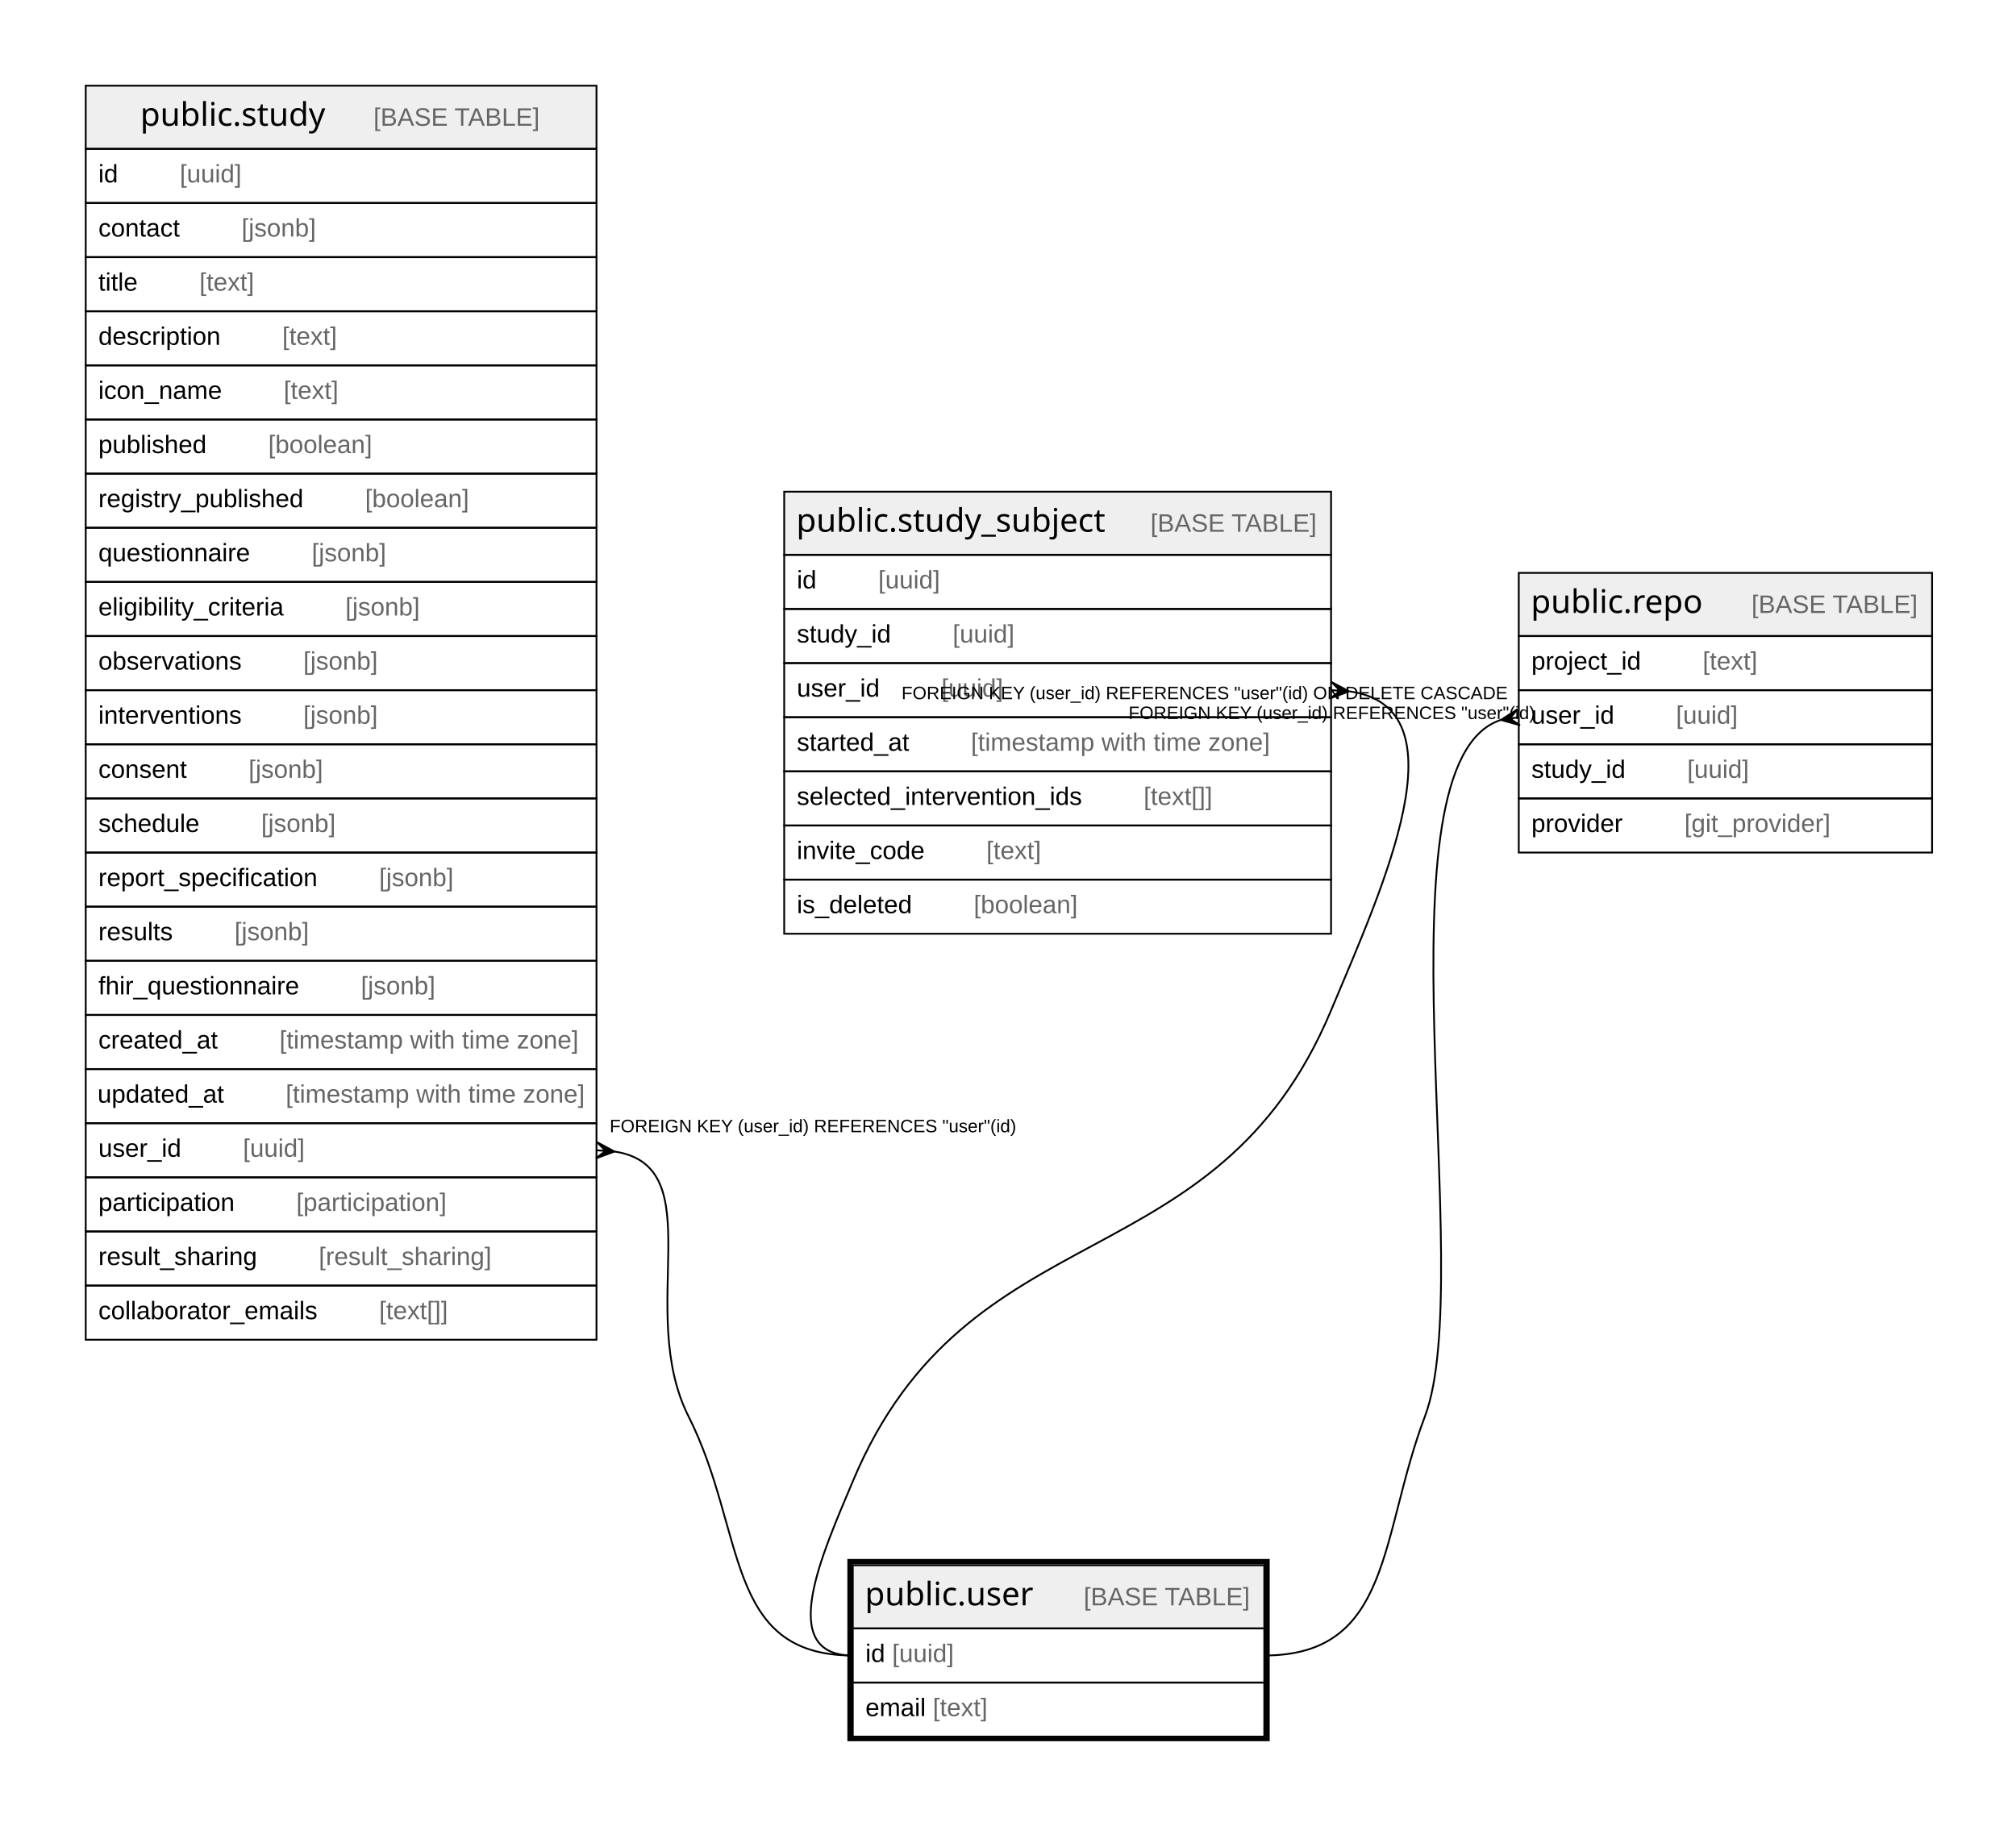
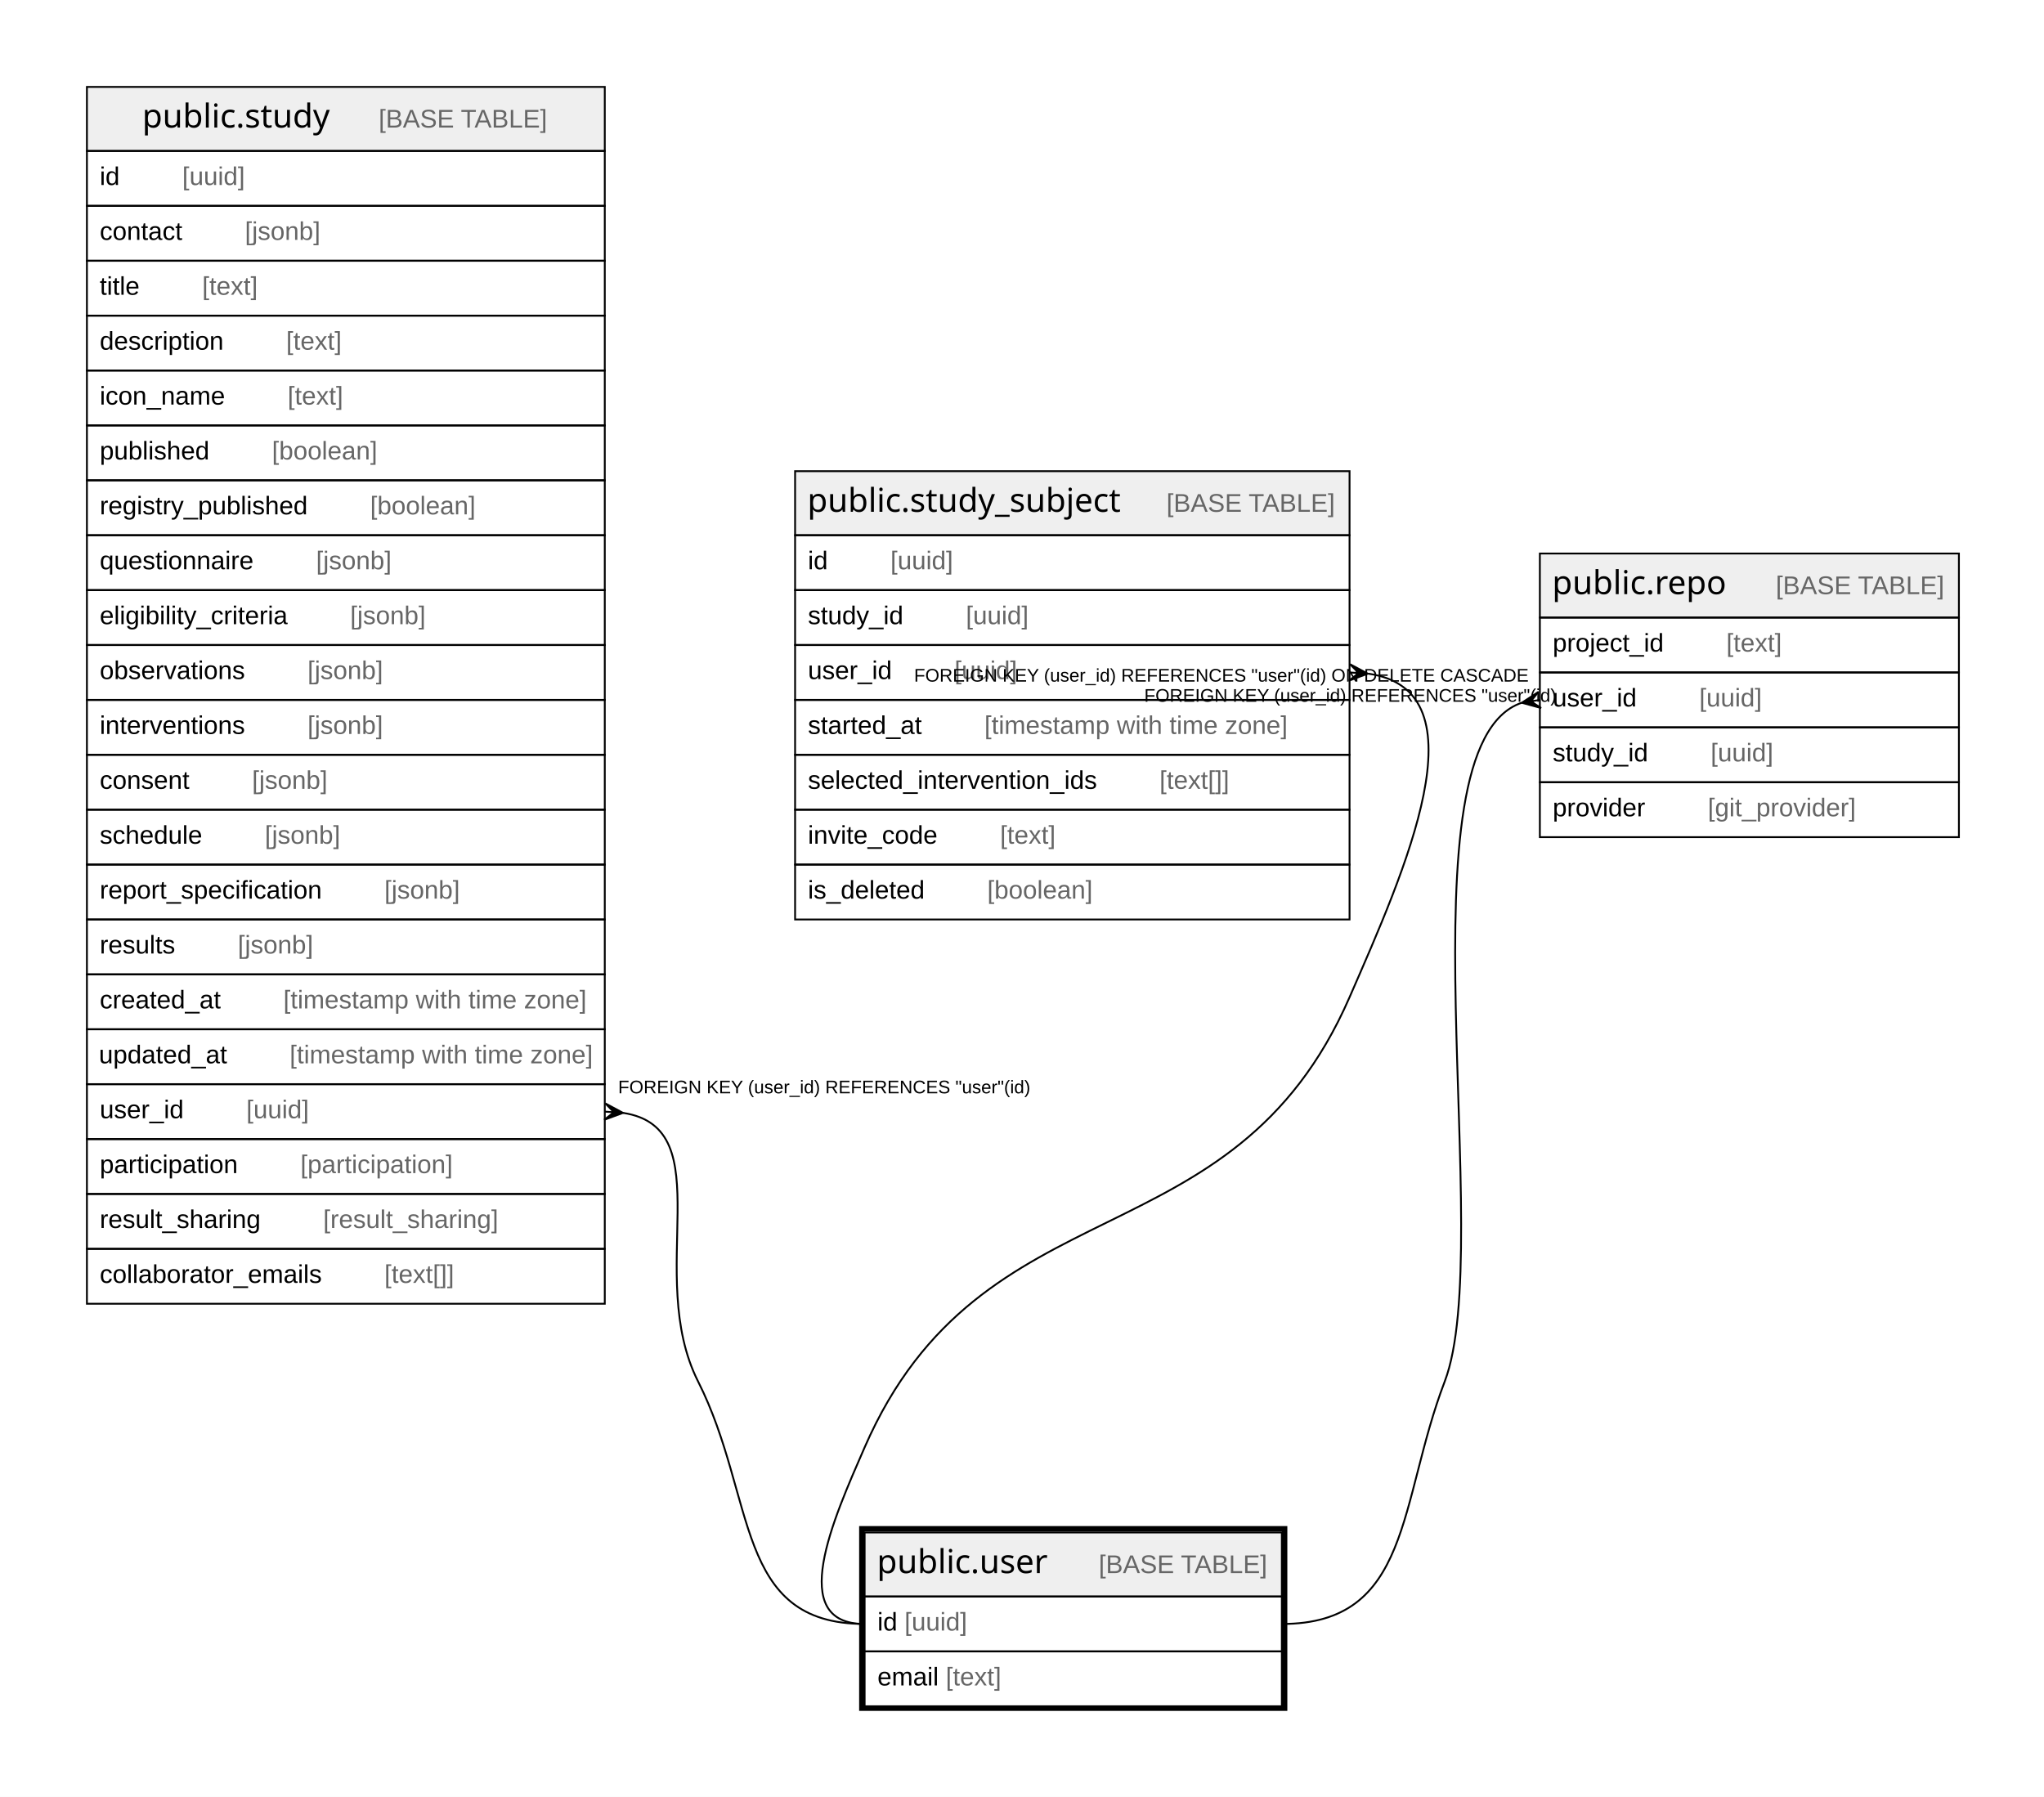
- <svg xmlns="http://www.w3.org/2000/svg" width="1117pt" height="1012pt" viewBox="0.00 0.00 1117.00 1012.00">
-   <g id="graph0" class="graph" transform="scale(1 1) rotate(0) translate(4 1008)">
-     <polygon fill="#ffffff" stroke="transparent" points="-4,4 -4,-1008 1113,-1008 1113,4 -4,4" />
+ <svg xmlns="http://www.w3.org/2000/svg" width="1117pt" height="982pt" viewBox="0.00 0.00 1117.00 982.00">
+   <g id="graph0" class="graph" transform="scale(1 1) rotate(0) translate(4 978)">
+     <polygon fill="#ffffff" stroke="transparent" points="-4,4 -4,-978 1113,-978 1113,4 -4,4" />
    <g id="node1" class="node">
      <polygon fill="#efefef" stroke="transparent" points="468.5,-105.5 468.5,-140.5 696.5,-140.5 696.5,-105.5 468.5,-105.5" />
      <polygon fill="none" stroke="#000000" points="468.5,-105.5 468.5,-140.5 696.5,-140.5 696.5,-105.5 468.5,-105.5" />
      <text text-anchor="start" x="475.209" y="-118.3" font-family="Arial Bold" font-size="18.00" fill="#000000">public.user</text>
      <text text-anchor="start" x="562.223" y="-118.3" font-family="Arial" font-size="14.00" fill="#000000">    </text>
      <text text-anchor="start" x="596.428" y="-118.3" font-family="Arial" font-size="14.00" fill="#666666">[BASE TABLE]</text>
      <polygon fill="none" stroke="#000000" points="468.5,-75.5 468.5,-105.5 696.5,-105.5 696.5,-75.5 468.5,-75.5" />
      <text text-anchor="start" x="475.5" y="-86.9" font-family="Arial" font-size="14.00" fill="#000000">id </text>
      <text text-anchor="start" x="490.28" y="-86.9" font-family="Arial" font-size="14.00" fill="#666666">[uuid]</text>
      <polygon fill="none" stroke="#000000" points="468.5,-45.5 468.5,-75.5 696.5,-75.5 696.5,-45.5 468.5,-45.5" />
      <text text-anchor="start" x="475.5" y="-56.9" font-family="Arial" font-size="14.00" fill="#000000">email </text>
      <text text-anchor="start" x="512.83" y="-56.9" font-family="Arial" font-size="14.00" fill="#666666">[text]</text>
      <polygon fill="none" stroke="#000000" stroke-width="3" points="467,-44.5 467,-142.5 698,-142.5 698,-44.5 467,-44.5" />
    </g>
    <g id="node2" class="node">
-       <polygon fill="#efefef" stroke="transparent" points="43.5,-925.5 43.5,-960.5 326.5,-960.5 326.5,-925.5 43.5,-925.5" />
-       <polygon fill="none" stroke="#000000" points="43.5,-925.5 43.5,-960.5 326.5,-960.5 326.5,-925.5 43.5,-925.5" />
-       <text text-anchor="start" x="73.704" y="-938.3" font-family="Arial Bold" font-size="18.00" fill="#000000">public.study</text>
-       <text text-anchor="start" x="168.728" y="-938.3" font-family="Arial" font-size="14.00" fill="#000000">    </text>
-       <text text-anchor="start" x="202.933" y="-938.3" font-family="Arial" font-size="14.00" fill="#666666">[BASE TABLE]</text>
-       <polygon fill="none" stroke="#000000" points="43.5,-895.5 43.5,-925.5 326.5,-925.5 326.5,-895.5 43.5,-895.5" />
-       <text text-anchor="start" x="50.5" y="-906.9" font-family="Arial" font-size="14.00" fill="#000000">id    </text>
-       <text text-anchor="start" x="95.594" y="-906.9" font-family="Arial" font-size="14.00" fill="#666666">[uuid]</text>
+       <polygon fill="#efefef" stroke="transparent" points="43.5,-895.5 43.5,-930.5 326.5,-930.5 326.5,-895.5 43.5,-895.5" />
+       <polygon fill="none" stroke="#000000" points="43.5,-895.5 43.5,-930.5 326.5,-930.5 326.5,-895.5 43.5,-895.5" />
+       <text text-anchor="start" x="73.704" y="-908.3" font-family="Arial Bold" font-size="18.00" fill="#000000">public.study</text>
+       <text text-anchor="start" x="168.728" y="-908.3" font-family="Arial" font-size="14.00" fill="#000000">    </text>
+       <text text-anchor="start" x="202.933" y="-908.3" font-family="Arial" font-size="14.00" fill="#666666">[BASE TABLE]</text>
      <polygon fill="none" stroke="#000000" points="43.5,-865.5 43.5,-895.5 326.5,-895.5 326.5,-865.5 43.5,-865.5" />
-       <text text-anchor="start" x="50.5" y="-876.9" font-family="Arial" font-size="14.00" fill="#000000">contact    </text>
-       <text text-anchor="start" x="129.834" y="-876.9" font-family="Arial" font-size="14.00" fill="#666666">[jsonb]</text>
+       <text text-anchor="start" x="50.5" y="-876.9" font-family="Arial" font-size="14.00" fill="#000000">id    </text>
+       <text text-anchor="start" x="95.594" y="-876.9" font-family="Arial" font-size="14.00" fill="#666666">[uuid]</text>
      <polygon fill="none" stroke="#000000" points="43.5,-835.5 43.5,-865.5 326.5,-865.5 326.5,-835.5 43.5,-835.5" />
-       <text text-anchor="start" x="50.5" y="-846.9" font-family="Arial" font-size="14.00" fill="#000000">title    </text>
-       <text text-anchor="start" x="106.482" y="-846.9" font-family="Arial" font-size="14.00" fill="#666666">[text]</text>
+       <text text-anchor="start" x="50.5" y="-846.9" font-family="Arial" font-size="14.00" fill="#000000">contact    </text>
+       <text text-anchor="start" x="129.834" y="-846.9" font-family="Arial" font-size="14.00" fill="#666666">[jsonb]</text>
      <polygon fill="none" stroke="#000000" points="43.5,-805.5 43.5,-835.5 326.5,-835.5 326.5,-805.5 43.5,-805.5" />
-       <text text-anchor="start" x="50.5" y="-816.9" font-family="Arial" font-size="14.00" fill="#000000">description    </text>
-       <text text-anchor="start" x="152.382" y="-816.9" font-family="Arial" font-size="14.00" fill="#666666">[text]</text>
+       <text text-anchor="start" x="50.5" y="-816.9" font-family="Arial" font-size="14.00" fill="#000000">title    </text>
+       <text text-anchor="start" x="106.482" y="-816.9" font-family="Arial" font-size="14.00" fill="#666666">[text]</text>
      <polygon fill="none" stroke="#000000" points="43.5,-775.5 43.5,-805.5 326.5,-805.5 326.5,-775.5 43.5,-775.5" />
-       <text text-anchor="start" x="50.5" y="-786.9" font-family="Arial" font-size="14.00" fill="#000000">icon_name    </text>
-       <text text-anchor="start" x="153.168" y="-786.9" font-family="Arial" font-size="14.00" fill="#666666">[text]</text>
+       <text text-anchor="start" x="50.5" y="-786.9" font-family="Arial" font-size="14.00" fill="#000000">description    </text>
+       <text text-anchor="start" x="152.382" y="-786.9" font-family="Arial" font-size="14.00" fill="#666666">[text]</text>
      <polygon fill="none" stroke="#000000" points="43.5,-745.5 43.5,-775.5 326.5,-775.5 326.5,-745.5 43.5,-745.5" />
-       <text text-anchor="start" x="50.5" y="-756.9" font-family="Arial" font-size="14.00" fill="#000000">published    </text>
-       <text text-anchor="start" x="144.614" y="-756.9" font-family="Arial" font-size="14.00" fill="#666666">[boolean]</text>
+       <text text-anchor="start" x="50.5" y="-756.9" font-family="Arial" font-size="14.00" fill="#000000">icon_name    </text>
+       <text text-anchor="start" x="153.168" y="-756.9" font-family="Arial" font-size="14.00" fill="#666666">[text]</text>
      <polygon fill="none" stroke="#000000" points="43.5,-715.5 43.5,-745.5 326.5,-745.5 326.5,-715.5 43.5,-715.5" />
-       <text text-anchor="start" x="50.5" y="-726.9" font-family="Arial" font-size="14.00" fill="#000000">registry_published    </text>
-       <text text-anchor="start" x="198.28" y="-726.9" font-family="Arial" font-size="14.00" fill="#666666">[boolean]</text>
+       <text text-anchor="start" x="50.5" y="-726.9" font-family="Arial" font-size="14.00" fill="#000000">published    </text>
+       <text text-anchor="start" x="144.614" y="-726.9" font-family="Arial" font-size="14.00" fill="#666666">[boolean]</text>
      <polygon fill="none" stroke="#000000" points="43.5,-685.5 43.5,-715.5 326.5,-715.5 326.5,-685.5 43.5,-685.5" />
-       <text text-anchor="start" x="50.5" y="-696.9" font-family="Arial" font-size="14.00" fill="#000000">questionnaire    </text>
-       <text text-anchor="start" x="168.73" y="-696.9" font-family="Arial" font-size="14.00" fill="#666666">[jsonb]</text>
+       <text text-anchor="start" x="50.5" y="-696.9" font-family="Arial" font-size="14.00" fill="#000000">registry_published    </text>
+       <text text-anchor="start" x="198.28" y="-696.9" font-family="Arial" font-size="14.00" fill="#666666">[boolean]</text>
      <polygon fill="none" stroke="#000000" points="43.5,-655.5 43.5,-685.5 326.5,-685.5 326.5,-655.5 43.5,-655.5" />
-       <text text-anchor="start" x="50.5" y="-666.9" font-family="Arial" font-size="14.00" fill="#000000">eligibility_criteria    </text>
-       <text text-anchor="start" x="187.356" y="-666.9" font-family="Arial" font-size="14.00" fill="#666666">[jsonb]</text>
+       <text text-anchor="start" x="50.5" y="-666.9" font-family="Arial" font-size="14.00" fill="#000000">questionnaire    </text>
+       <text text-anchor="start" x="168.73" y="-666.9" font-family="Arial" font-size="14.00" fill="#666666">[jsonb]</text>
      <polygon fill="none" stroke="#000000" points="43.5,-625.5 43.5,-655.5 326.5,-655.5 326.5,-625.5 43.5,-625.5" />
-       <text text-anchor="start" x="50.5" y="-636.9" font-family="Arial" font-size="14.00" fill="#000000">observations    </text>
-       <text text-anchor="start" x="164.058" y="-636.9" font-family="Arial" font-size="14.00" fill="#666666">[jsonb]</text>
+       <text text-anchor="start" x="50.5" y="-636.9" font-family="Arial" font-size="14.00" fill="#000000">eligibility_criteria    </text>
+       <text text-anchor="start" x="187.356" y="-636.9" font-family="Arial" font-size="14.00" fill="#666666">[jsonb]</text>
      <polygon fill="none" stroke="#000000" points="43.5,-595.5 43.5,-625.5 326.5,-625.5 326.5,-595.5 43.5,-595.5" />
-       <text text-anchor="start" x="50.5" y="-606.9" font-family="Arial" font-size="14.00" fill="#000000">interventions    </text>
-       <text text-anchor="start" x="164.055" y="-606.9" font-family="Arial" font-size="14.00" fill="#666666">[jsonb]</text>
+       <text text-anchor="start" x="50.5" y="-606.9" font-family="Arial" font-size="14.00" fill="#000000">observations    </text>
+       <text text-anchor="start" x="164.058" y="-606.9" font-family="Arial" font-size="14.00" fill="#666666">[jsonb]</text>
      <polygon fill="none" stroke="#000000" points="43.5,-565.5 43.5,-595.5 326.5,-595.5 326.5,-565.5 43.5,-565.5" />
-       <text text-anchor="start" x="50.5" y="-576.9" font-family="Arial" font-size="14.00" fill="#000000">consent    </text>
-       <text text-anchor="start" x="133.726" y="-576.9" font-family="Arial" font-size="14.00" fill="#666666">[jsonb]</text>
+       <text text-anchor="start" x="50.5" y="-576.9" font-family="Arial" font-size="14.00" fill="#000000">interventions    </text>
+       <text text-anchor="start" x="164.055" y="-576.9" font-family="Arial" font-size="14.00" fill="#666666">[jsonb]</text>
      <polygon fill="none" stroke="#000000" points="43.5,-535.5 43.5,-565.5 326.5,-565.5 326.5,-535.5 43.5,-535.5" />
-       <text text-anchor="start" x="50.5" y="-546.9" font-family="Arial" font-size="14.00" fill="#000000">schedule    </text>
-       <text text-anchor="start" x="140.724" y="-546.9" font-family="Arial" font-size="14.00" fill="#666666">[jsonb]</text>
+       <text text-anchor="start" x="50.5" y="-546.9" font-family="Arial" font-size="14.00" fill="#000000">consent    </text>
+       <text text-anchor="start" x="133.726" y="-546.9" font-family="Arial" font-size="14.00" fill="#666666">[jsonb]</text>
      <polygon fill="none" stroke="#000000" points="43.5,-505.5 43.5,-535.5 326.5,-535.5 326.5,-505.5 43.5,-505.5" />
-       <text text-anchor="start" x="50.5" y="-516.9" font-family="Arial" font-size="14.00" fill="#000000">report_specification    </text>
-       <text text-anchor="start" x="206.061" y="-516.9" font-family="Arial" font-size="14.00" fill="#666666">[jsonb]</text>
+       <text text-anchor="start" x="50.5" y="-516.9" font-family="Arial" font-size="14.00" fill="#000000">schedule    </text>
+       <text text-anchor="start" x="140.724" y="-516.9" font-family="Arial" font-size="14.00" fill="#666666">[jsonb]</text>
      <polygon fill="none" stroke="#000000" points="43.5,-475.5 43.5,-505.5 326.5,-505.5 326.5,-475.5 43.5,-475.5" />
-       <text text-anchor="start" x="50.5" y="-486.9" font-family="Arial" font-size="14.00" fill="#000000">results    </text>
-       <text text-anchor="start" x="125.928" y="-486.9" font-family="Arial" font-size="14.00" fill="#666666">[jsonb]</text>
+       <text text-anchor="start" x="50.5" y="-486.9" font-family="Arial" font-size="14.00" fill="#000000">report_specification    </text>
+       <text text-anchor="start" x="206.061" y="-486.9" font-family="Arial" font-size="14.00" fill="#666666">[jsonb]</text>
      <polygon fill="none" stroke="#000000" points="43.5,-445.5 43.5,-475.5 326.5,-475.5 326.5,-445.5 43.5,-445.5" />
-       <text text-anchor="start" x="50.5" y="-456.9" font-family="Arial" font-size="14.00" fill="#000000">fhir_questionnaire    </text>
-       <text text-anchor="start" x="195.953" y="-456.9" font-family="Arial" font-size="14.00" fill="#666666">[jsonb]</text>
+       <text text-anchor="start" x="50.5" y="-456.9" font-family="Arial" font-size="14.00" fill="#000000">results    </text>
+       <text text-anchor="start" x="125.928" y="-456.9" font-family="Arial" font-size="14.00" fill="#666666">[jsonb]</text>
      <polygon fill="none" stroke="#000000" points="43.5,-415.5 43.5,-445.5 326.5,-445.5 326.5,-415.5 43.5,-415.5" />
      <text text-anchor="start" x="50.5" y="-426.9" font-family="Arial" font-size="14.00" fill="#000000">created_at    </text>
      <text text-anchor="start" x="150.842" y="-426.9" font-family="Arial" font-size="14.00" fill="#666666">[timestamp with time zone]</text>
      <polygon fill="none" stroke="#000000" points="43.5,-385.5 43.5,-415.5 326.5,-415.5 326.5,-385.5 43.5,-385.5" />
      <text text-anchor="start" x="50.034" y="-396.9" font-family="Arial" font-size="14.00" fill="#000000">updated_at    </text>
      <text text-anchor="start" x="154.281" y="-396.9" font-family="Arial" font-size="14.00" fill="#666666">[timestamp with time zone]</text>
      <polygon fill="none" stroke="#000000" points="43.5,-355.5 43.5,-385.5 326.5,-385.5 326.5,-355.5 43.5,-355.5" />
      <text text-anchor="start" x="50.5" y="-366.9" font-family="Arial" font-size="14.00" fill="#000000">user_id    </text>
      <text text-anchor="start" x="130.602" y="-366.9" font-family="Arial" font-size="14.00" fill="#666666">[uuid]</text>
      <polygon fill="none" stroke="#000000" points="43.5,-325.5 43.5,-355.5 326.5,-355.5 326.5,-325.5 43.5,-325.5" />
      <text text-anchor="start" x="50.5" y="-336.9" font-family="Arial" font-size="14.00" fill="#000000">participation    </text>
      <text text-anchor="start" x="160.162" y="-336.9" font-family="Arial" font-size="14.00" fill="#666666">[participation]</text>
      <polygon fill="none" stroke="#000000" points="43.5,-295.5 43.5,-325.5 326.5,-325.5 326.5,-295.5 43.5,-295.5" />
      <text text-anchor="start" x="50.5" y="-306.9" font-family="Arial" font-size="14.00" fill="#000000">result_sharing    </text>
      <text text-anchor="start" x="172.608" y="-306.9" font-family="Arial" font-size="14.00" fill="#666666">[result_sharing]</text>
      <polygon fill="none" stroke="#000000" points="43.5,-265.5 43.5,-295.5 326.5,-295.5 326.5,-265.5 43.5,-265.5" />
      <text text-anchor="start" x="50.5" y="-276.9" font-family="Arial" font-size="14.00" fill="#000000">collaborator_emails    </text>
      <text text-anchor="start" x="206.047" y="-276.9" font-family="Arial" font-size="14.00" fill="#666666">[text[]]</text>
    </g>
    <g id="edge1" class="edge">
      <path fill="none" stroke="#000000" d="M336.51,-369.802C390.856,-361.54 347.898,-281.66 377.5,-223 409.685,-159.221 397.06,-90.5 468.5,-90.5" />
      <polygon fill="#000000" stroke="#000000" points="336.476,-369.804 326.187,-366.011 331.488,-370.152 326.5,-370.5 326.5,-370.5 326.5,-370.5 331.488,-370.152 326.813,-374.989 336.476,-369.804 336.476,-369.804" />
      <text text-anchor="start" x="333.786" y="-380.5" font-family="Arial" font-size="10.00" fill="#000000">FOREIGN KEY (user_id) REFERENCES "user"(id)</text>
    </g>
    <g id="node3" class="node">
-       <polygon fill="#efefef" stroke="transparent" points="430.5,-700.5 430.5,-735.5 733.5,-735.5 733.5,-700.5 430.5,-700.5" />
-       <polygon fill="none" stroke="#000000" points="430.5,-700.5 430.5,-735.5 733.5,-735.5 733.5,-700.5 430.5,-700.5" />
-       <text text-anchor="start" x="437.193" y="-713.3" font-family="Arial Bold" font-size="18.00" fill="#000000">public.study_subject</text>
-       <text text-anchor="start" x="599.239" y="-713.3" font-family="Arial" font-size="14.00" fill="#000000">    </text>
-       <text text-anchor="start" x="633.443" y="-713.3" font-family="Arial" font-size="14.00" fill="#666666">[BASE TABLE]</text>
-       <polygon fill="none" stroke="#000000" points="430.5,-670.5 430.5,-700.5 733.5,-700.5 733.5,-670.5 430.5,-670.5" />
-       <text text-anchor="start" x="437.5" y="-681.9" font-family="Arial" font-size="14.00" fill="#000000">id    </text>
-       <text text-anchor="start" x="482.594" y="-681.9" font-family="Arial" font-size="14.00" fill="#666666">[uuid]</text>
-       <polygon fill="none" stroke="#000000" points="430.5,-640.5 430.5,-670.5 733.5,-670.5 733.5,-640.5 430.5,-640.5" />
-       <text text-anchor="start" x="437.5" y="-651.9" font-family="Arial" font-size="14.00" fill="#000000">study_id    </text>
-       <text text-anchor="start" x="523.832" y="-651.9" font-family="Arial" font-size="14.00" fill="#666666">[uuid]</text>
-       <polygon fill="none" stroke="#000000" points="430.5,-610.5 430.5,-640.5 733.5,-640.5 733.5,-610.5 430.5,-610.5" />
-       <text text-anchor="start" x="437.5" y="-621.9" font-family="Arial" font-size="14.00" fill="#000000">user_id    </text>
-       <text text-anchor="start" x="517.602" y="-621.9" font-family="Arial" font-size="14.00" fill="#666666">[uuid]</text>
-       <polygon fill="none" stroke="#000000" points="430.5,-580.5 430.5,-610.5 733.5,-610.5 733.5,-580.5 430.5,-580.5" />
-       <text text-anchor="start" x="437.5" y="-591.9" font-family="Arial" font-size="14.00" fill="#000000">started_at    </text>
-       <text text-anchor="start" x="533.95" y="-591.9" font-family="Arial" font-size="14.00" fill="#666666">[timestamp with time zone]</text>
-       <polygon fill="none" stroke="#000000" points="430.5,-550.5 430.5,-580.5 733.5,-580.5 733.5,-550.5 430.5,-550.5" />
-       <text text-anchor="start" x="437.5" y="-561.9" font-family="Arial" font-size="14.00" fill="#000000">selected_intervention_ids    </text>
-       <text text-anchor="start" x="629.637" y="-561.9" font-family="Arial" font-size="14.00" fill="#666666">[text[]]</text>
-       <polygon fill="none" stroke="#000000" points="430.5,-520.5 430.5,-550.5 733.5,-550.5 733.5,-520.5 430.5,-520.5" />
-       <text text-anchor="start" x="437.5" y="-531.9" font-family="Arial" font-size="14.00" fill="#000000">invite_code    </text>
-       <text text-anchor="start" x="542.504" y="-531.9" font-family="Arial" font-size="14.00" fill="#666666">[text]</text>
-       <polygon fill="none" stroke="#000000" points="430.5,-490.5 430.5,-520.5 733.5,-520.5 733.5,-490.5 430.5,-490.5" />
-       <text text-anchor="start" x="437.5" y="-501.9" font-family="Arial" font-size="14.00" fill="#000000">is_deleted    </text>
-       <text text-anchor="start" x="535.504" y="-501.9" font-family="Arial" font-size="14.00" fill="#666666">[boolean]</text>
+       <polygon fill="#efefef" stroke="transparent" points="430.5,-685.5 430.5,-720.5 733.5,-720.5 733.5,-685.5 430.5,-685.5" />
+       <polygon fill="none" stroke="#000000" points="430.5,-685.5 430.5,-720.5 733.5,-720.5 733.5,-685.5 430.5,-685.5" />
+       <text text-anchor="start" x="437.193" y="-698.3" font-family="Arial Bold" font-size="18.00" fill="#000000">public.study_subject</text>
+       <text text-anchor="start" x="599.239" y="-698.3" font-family="Arial" font-size="14.00" fill="#000000">    </text>
+       <text text-anchor="start" x="633.443" y="-698.3" font-family="Arial" font-size="14.00" fill="#666666">[BASE TABLE]</text>
+       <polygon fill="none" stroke="#000000" points="430.5,-655.5 430.5,-685.5 733.5,-685.5 733.5,-655.5 430.5,-655.5" />
+       <text text-anchor="start" x="437.5" y="-666.9" font-family="Arial" font-size="14.00" fill="#000000">id    </text>
+       <text text-anchor="start" x="482.594" y="-666.9" font-family="Arial" font-size="14.00" fill="#666666">[uuid]</text>
+       <polygon fill="none" stroke="#000000" points="430.5,-625.5 430.5,-655.5 733.5,-655.5 733.5,-625.5 430.5,-625.5" />
+       <text text-anchor="start" x="437.5" y="-636.9" font-family="Arial" font-size="14.00" fill="#000000">study_id    </text>
+       <text text-anchor="start" x="523.832" y="-636.9" font-family="Arial" font-size="14.00" fill="#666666">[uuid]</text>
+       <polygon fill="none" stroke="#000000" points="430.5,-595.5 430.5,-625.5 733.5,-625.5 733.5,-595.5 430.5,-595.5" />
+       <text text-anchor="start" x="437.5" y="-606.9" font-family="Arial" font-size="14.00" fill="#000000">user_id    </text>
+       <text text-anchor="start" x="517.602" y="-606.9" font-family="Arial" font-size="14.00" fill="#666666">[uuid]</text>
+       <polygon fill="none" stroke="#000000" points="430.5,-565.5 430.5,-595.5 733.5,-595.5 733.5,-565.5 430.5,-565.5" />
+       <text text-anchor="start" x="437.5" y="-576.9" font-family="Arial" font-size="14.00" fill="#000000">started_at    </text>
+       <text text-anchor="start" x="533.95" y="-576.9" font-family="Arial" font-size="14.00" fill="#666666">[timestamp with time zone]</text>
+       <polygon fill="none" stroke="#000000" points="430.5,-535.5 430.5,-565.5 733.5,-565.5 733.5,-535.5 430.5,-535.5" />
+       <text text-anchor="start" x="437.5" y="-546.9" font-family="Arial" font-size="14.00" fill="#000000">selected_intervention_ids    </text>
+       <text text-anchor="start" x="629.637" y="-546.9" font-family="Arial" font-size="14.00" fill="#666666">[text[]]</text>
+       <polygon fill="none" stroke="#000000" points="430.5,-505.5 430.5,-535.5 733.5,-535.5 733.5,-505.5 430.5,-505.5" />
+       <text text-anchor="start" x="437.5" y="-516.9" font-family="Arial" font-size="14.00" fill="#000000">invite_code    </text>
+       <text text-anchor="start" x="542.504" y="-516.9" font-family="Arial" font-size="14.00" fill="#666666">[text]</text>
+       <polygon fill="none" stroke="#000000" points="430.5,-475.5 430.5,-505.5 733.5,-505.5 733.5,-475.5 430.5,-475.5" />
+       <text text-anchor="start" x="437.5" y="-486.9" font-family="Arial" font-size="14.00" fill="#000000">is_deleted    </text>
+       <text text-anchor="start" x="535.504" y="-486.9" font-family="Arial" font-size="14.00" fill="#666666">[boolean]</text>
    </g>
    <g id="edge2" class="edge">
-       <path fill="none" stroke="#000000" d="M743.769,-624.824C807.889,-615.752 762.538,-517.357 733.5,-448 669.658,-295.514 532.342,-339.486 468.5,-187 451.937,-147.439 425.611,-90.5 468.5,-90.5" />
-       <polygon fill="#000000" stroke="#000000" points="743.478,-624.843 733.204,-621.01 738.489,-625.171 733.5,-625.5 733.5,-625.5 733.5,-625.5 738.489,-625.171 733.796,-629.99 743.478,-624.843 743.478,-624.843" />
-       <text text-anchor="start" x="621.285" y="-609.5" font-family="Arial" font-size="10.00" fill="#000000">FOREIGN KEY (user_id) REFERENCES "user"(id)</text>
+       <path fill="none" stroke="#000000" d="M743.776,-609.821C807.985,-600.711 763.56,-501.921 733.5,-433 669.254,-285.698 532.746,-334.302 468.5,-187 451.354,-147.688 425.611,-90.5 468.5,-90.5" />
+       <polygon fill="#000000" stroke="#000000" points="743.478,-609.84 733.203,-606.01 738.489,-610.17 733.5,-610.5 733.5,-610.5 733.5,-610.5 738.489,-610.17 733.797,-614.99 743.478,-609.84 743.478,-609.84" />
+       <text text-anchor="start" x="621.285" y="-594.5" font-family="Arial" font-size="10.00" fill="#000000">FOREIGN KEY (user_id) REFERENCES "user"(id)</text>
    </g>
    <g id="node4" class="node">
-       <polygon fill="#efefef" stroke="transparent" points="837.5,-655.5 837.5,-690.5 1066.5,-690.5 1066.5,-655.5 837.5,-655.5" />
-       <polygon fill="none" stroke="#000000" points="837.5,-655.5 837.5,-690.5 1066.5,-690.5 1066.5,-655.5 837.5,-655.5" />
-       <text text-anchor="start" x="844.206" y="-668.3" font-family="Arial Bold" font-size="18.00" fill="#000000">public.repo</text>
-       <text text-anchor="start" x="932.226" y="-668.3" font-family="Arial" font-size="14.00" fill="#000000">    </text>
-       <text text-anchor="start" x="966.431" y="-668.3" font-family="Arial" font-size="14.00" fill="#666666">[BASE TABLE]</text>
-       <polygon fill="none" stroke="#000000" points="837.5,-625.5 837.5,-655.5 1066.5,-655.5 1066.5,-625.5 837.5,-625.5" />
-       <text text-anchor="start" x="844.5" y="-636.9" font-family="Arial" font-size="14.00" fill="#000000">project_id    </text>
-       <text text-anchor="start" x="939.382" y="-636.9" font-family="Arial" font-size="14.00" fill="#666666">[text]</text>
-       <polygon fill="none" stroke="#000000" points="837.5,-595.5 837.5,-625.5 1066.5,-625.5 1066.5,-595.5 837.5,-595.5" />
-       <text text-anchor="start" x="844.5" y="-606.9" font-family="Arial" font-size="14.00" fill="#000000">user_id    </text>
-       <text text-anchor="start" x="924.602" y="-606.9" font-family="Arial" font-size="14.00" fill="#666666">[uuid]</text>
-       <polygon fill="none" stroke="#000000" points="837.5,-565.5 837.5,-595.5 1066.5,-595.5 1066.5,-565.5 837.5,-565.5" />
-       <text text-anchor="start" x="844.5" y="-576.9" font-family="Arial" font-size="14.00" fill="#000000">study_id    </text>
-       <text text-anchor="start" x="930.832" y="-576.9" font-family="Arial" font-size="14.00" fill="#666666">[uuid]</text>
-       <polygon fill="none" stroke="#000000" points="837.5,-535.5 837.5,-565.5 1066.5,-565.5 1066.5,-535.5 837.5,-535.5" />
-       <text text-anchor="start" x="844.5" y="-546.9" font-family="Arial" font-size="14.00" fill="#000000">provider    </text>
-       <text text-anchor="start" x="929.263" y="-546.9" font-family="Arial" font-size="14.00" fill="#666666">[git_provider]</text>
+       <polygon fill="#efefef" stroke="transparent" points="837.5,-640.5 837.5,-675.5 1066.5,-675.5 1066.5,-640.5 837.5,-640.5" />
+       <polygon fill="none" stroke="#000000" points="837.5,-640.5 837.5,-675.5 1066.5,-675.5 1066.5,-640.5 837.5,-640.5" />
+       <text text-anchor="start" x="844.206" y="-653.3" font-family="Arial Bold" font-size="18.00" fill="#000000">public.repo</text>
+       <text text-anchor="start" x="932.226" y="-653.3" font-family="Arial" font-size="14.00" fill="#000000">    </text>
+       <text text-anchor="start" x="966.431" y="-653.3" font-family="Arial" font-size="14.00" fill="#666666">[BASE TABLE]</text>
+       <polygon fill="none" stroke="#000000" points="837.5,-610.5 837.5,-640.5 1066.5,-640.5 1066.5,-610.5 837.5,-610.5" />
+       <text text-anchor="start" x="844.5" y="-621.9" font-family="Arial" font-size="14.00" fill="#000000">project_id    </text>
+       <text text-anchor="start" x="939.382" y="-621.9" font-family="Arial" font-size="14.00" fill="#666666">[text]</text>
+       <polygon fill="none" stroke="#000000" points="837.5,-580.5 837.5,-610.5 1066.5,-610.5 1066.5,-580.5 837.5,-580.5" />
+       <text text-anchor="start" x="844.5" y="-591.9" font-family="Arial" font-size="14.00" fill="#000000">user_id    </text>
+       <text text-anchor="start" x="924.602" y="-591.9" font-family="Arial" font-size="14.00" fill="#666666">[uuid]</text>
+       <polygon fill="none" stroke="#000000" points="837.5,-550.5 837.5,-580.5 1066.5,-580.5 1066.5,-550.5 837.5,-550.5" />
+       <text text-anchor="start" x="844.5" y="-561.9" font-family="Arial" font-size="14.00" fill="#000000">study_id    </text>
+       <text text-anchor="start" x="930.832" y="-561.9" font-family="Arial" font-size="14.00" fill="#666666">[uuid]</text>
+       <polygon fill="none" stroke="#000000" points="837.5,-520.5 837.5,-550.5 1066.5,-550.5 1066.5,-520.5 837.5,-520.5" />
+       <text text-anchor="start" x="844.5" y="-531.9" font-family="Arial" font-size="14.00" fill="#000000">provider    </text>
+       <text text-anchor="start" x="929.263" y="-531.9" font-family="Arial" font-size="14.00" fill="#666666">[git_provider]</text>
    </g>
    <g id="edge3" class="edge">
-       <path fill="none" stroke="#000000" d="M827.562,-608.991C755.843,-585.756 815.041,-300.907 785.5,-223 760.348,-156.668 767.44,-90.5 696.5,-90.5" />
-       <polygon fill="#000000" stroke="#000000" points="827.613,-608.999 836.824,-614.949 832.557,-609.749 837.5,-610.5 837.5,-610.5 837.5,-610.5 832.557,-609.749 838.176,-606.051 827.613,-608.999 827.613,-608.999" />
-       <text text-anchor="start" x="495.505" y="-620.5" font-family="Arial" font-size="10.00" fill="#000000">FOREIGN KEY (user_id) REFERENCES "user"(id) ON DELETE CASCADE</text>
+       <path fill="none" stroke="#000000" d="M827.51,-593.91C759.029,-570.597 814.059,-297.717 785.5,-223 760.172,-156.735 767.44,-90.5 696.5,-90.5" />
+       <polygon fill="#000000" stroke="#000000" points="827.624,-593.928 836.793,-599.944 832.562,-594.714 837.5,-595.5 837.5,-595.5 837.5,-595.5 832.562,-594.714 838.207,-591.056 827.624,-593.928 827.624,-593.928" />
+       <text text-anchor="start" x="495.505" y="-605.5" font-family="Arial" font-size="10.00" fill="#000000">FOREIGN KEY (user_id) REFERENCES "user"(id) ON DELETE CASCADE</text>
    </g>
  </g>
</svg>
